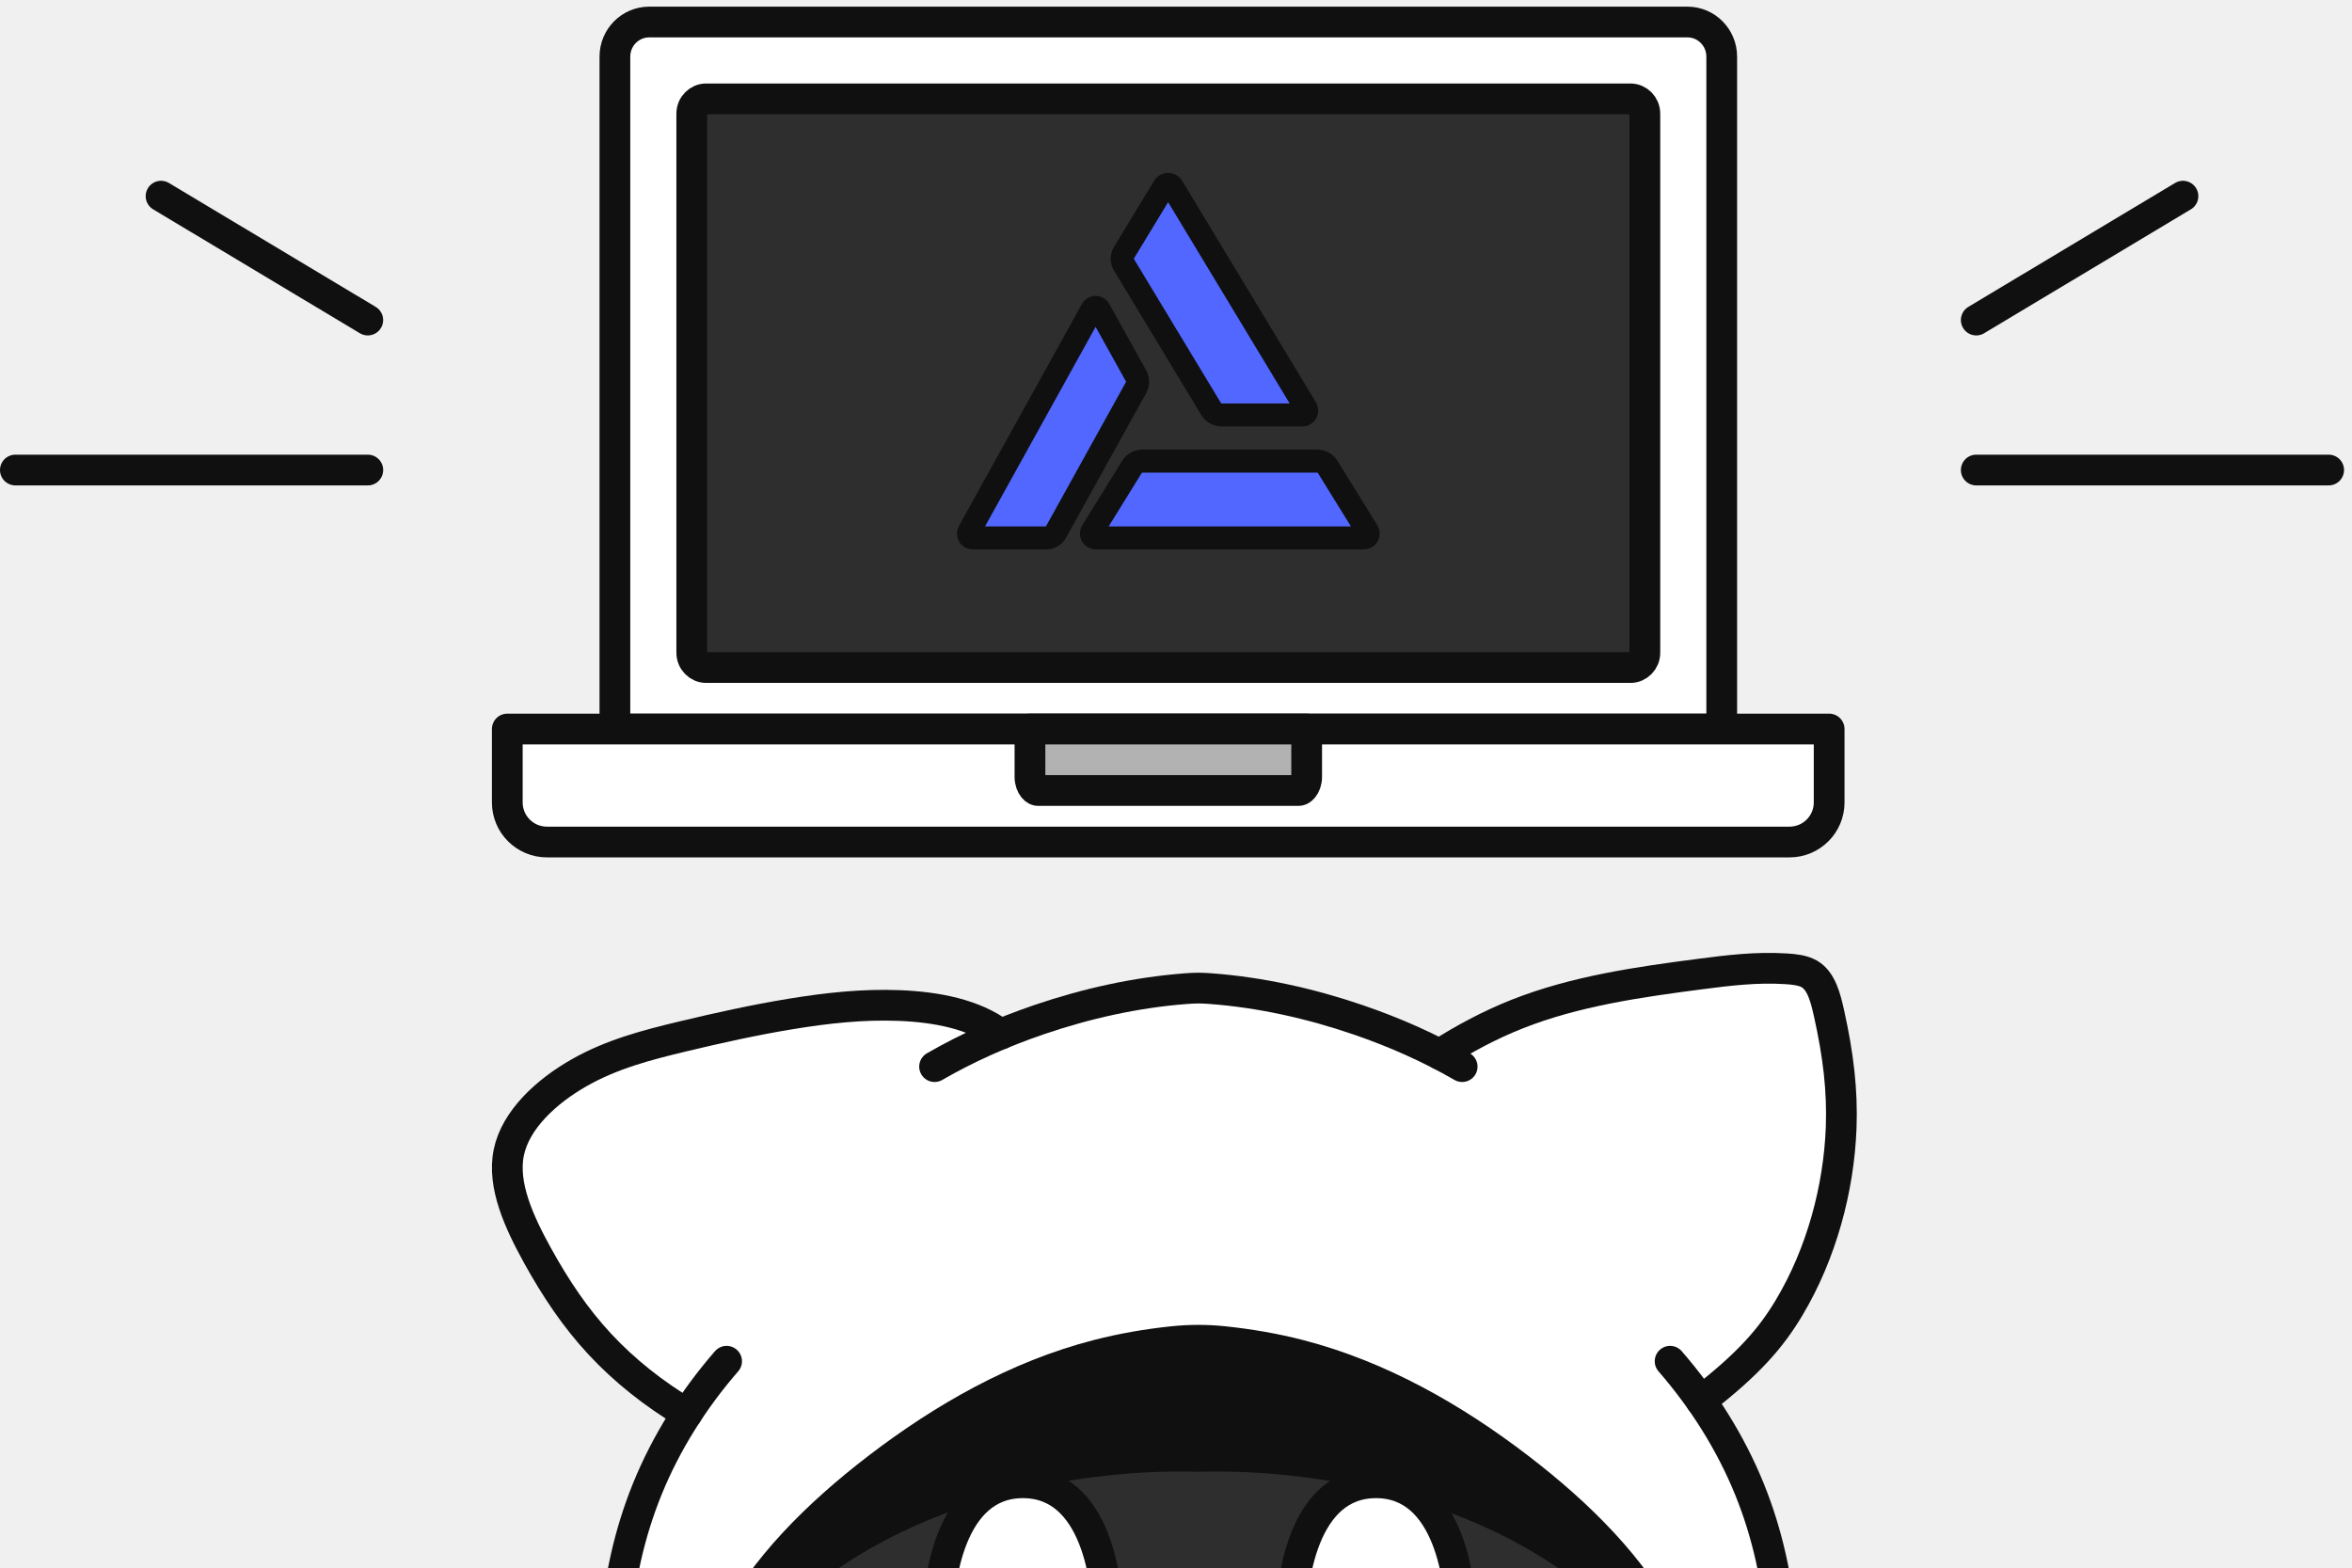
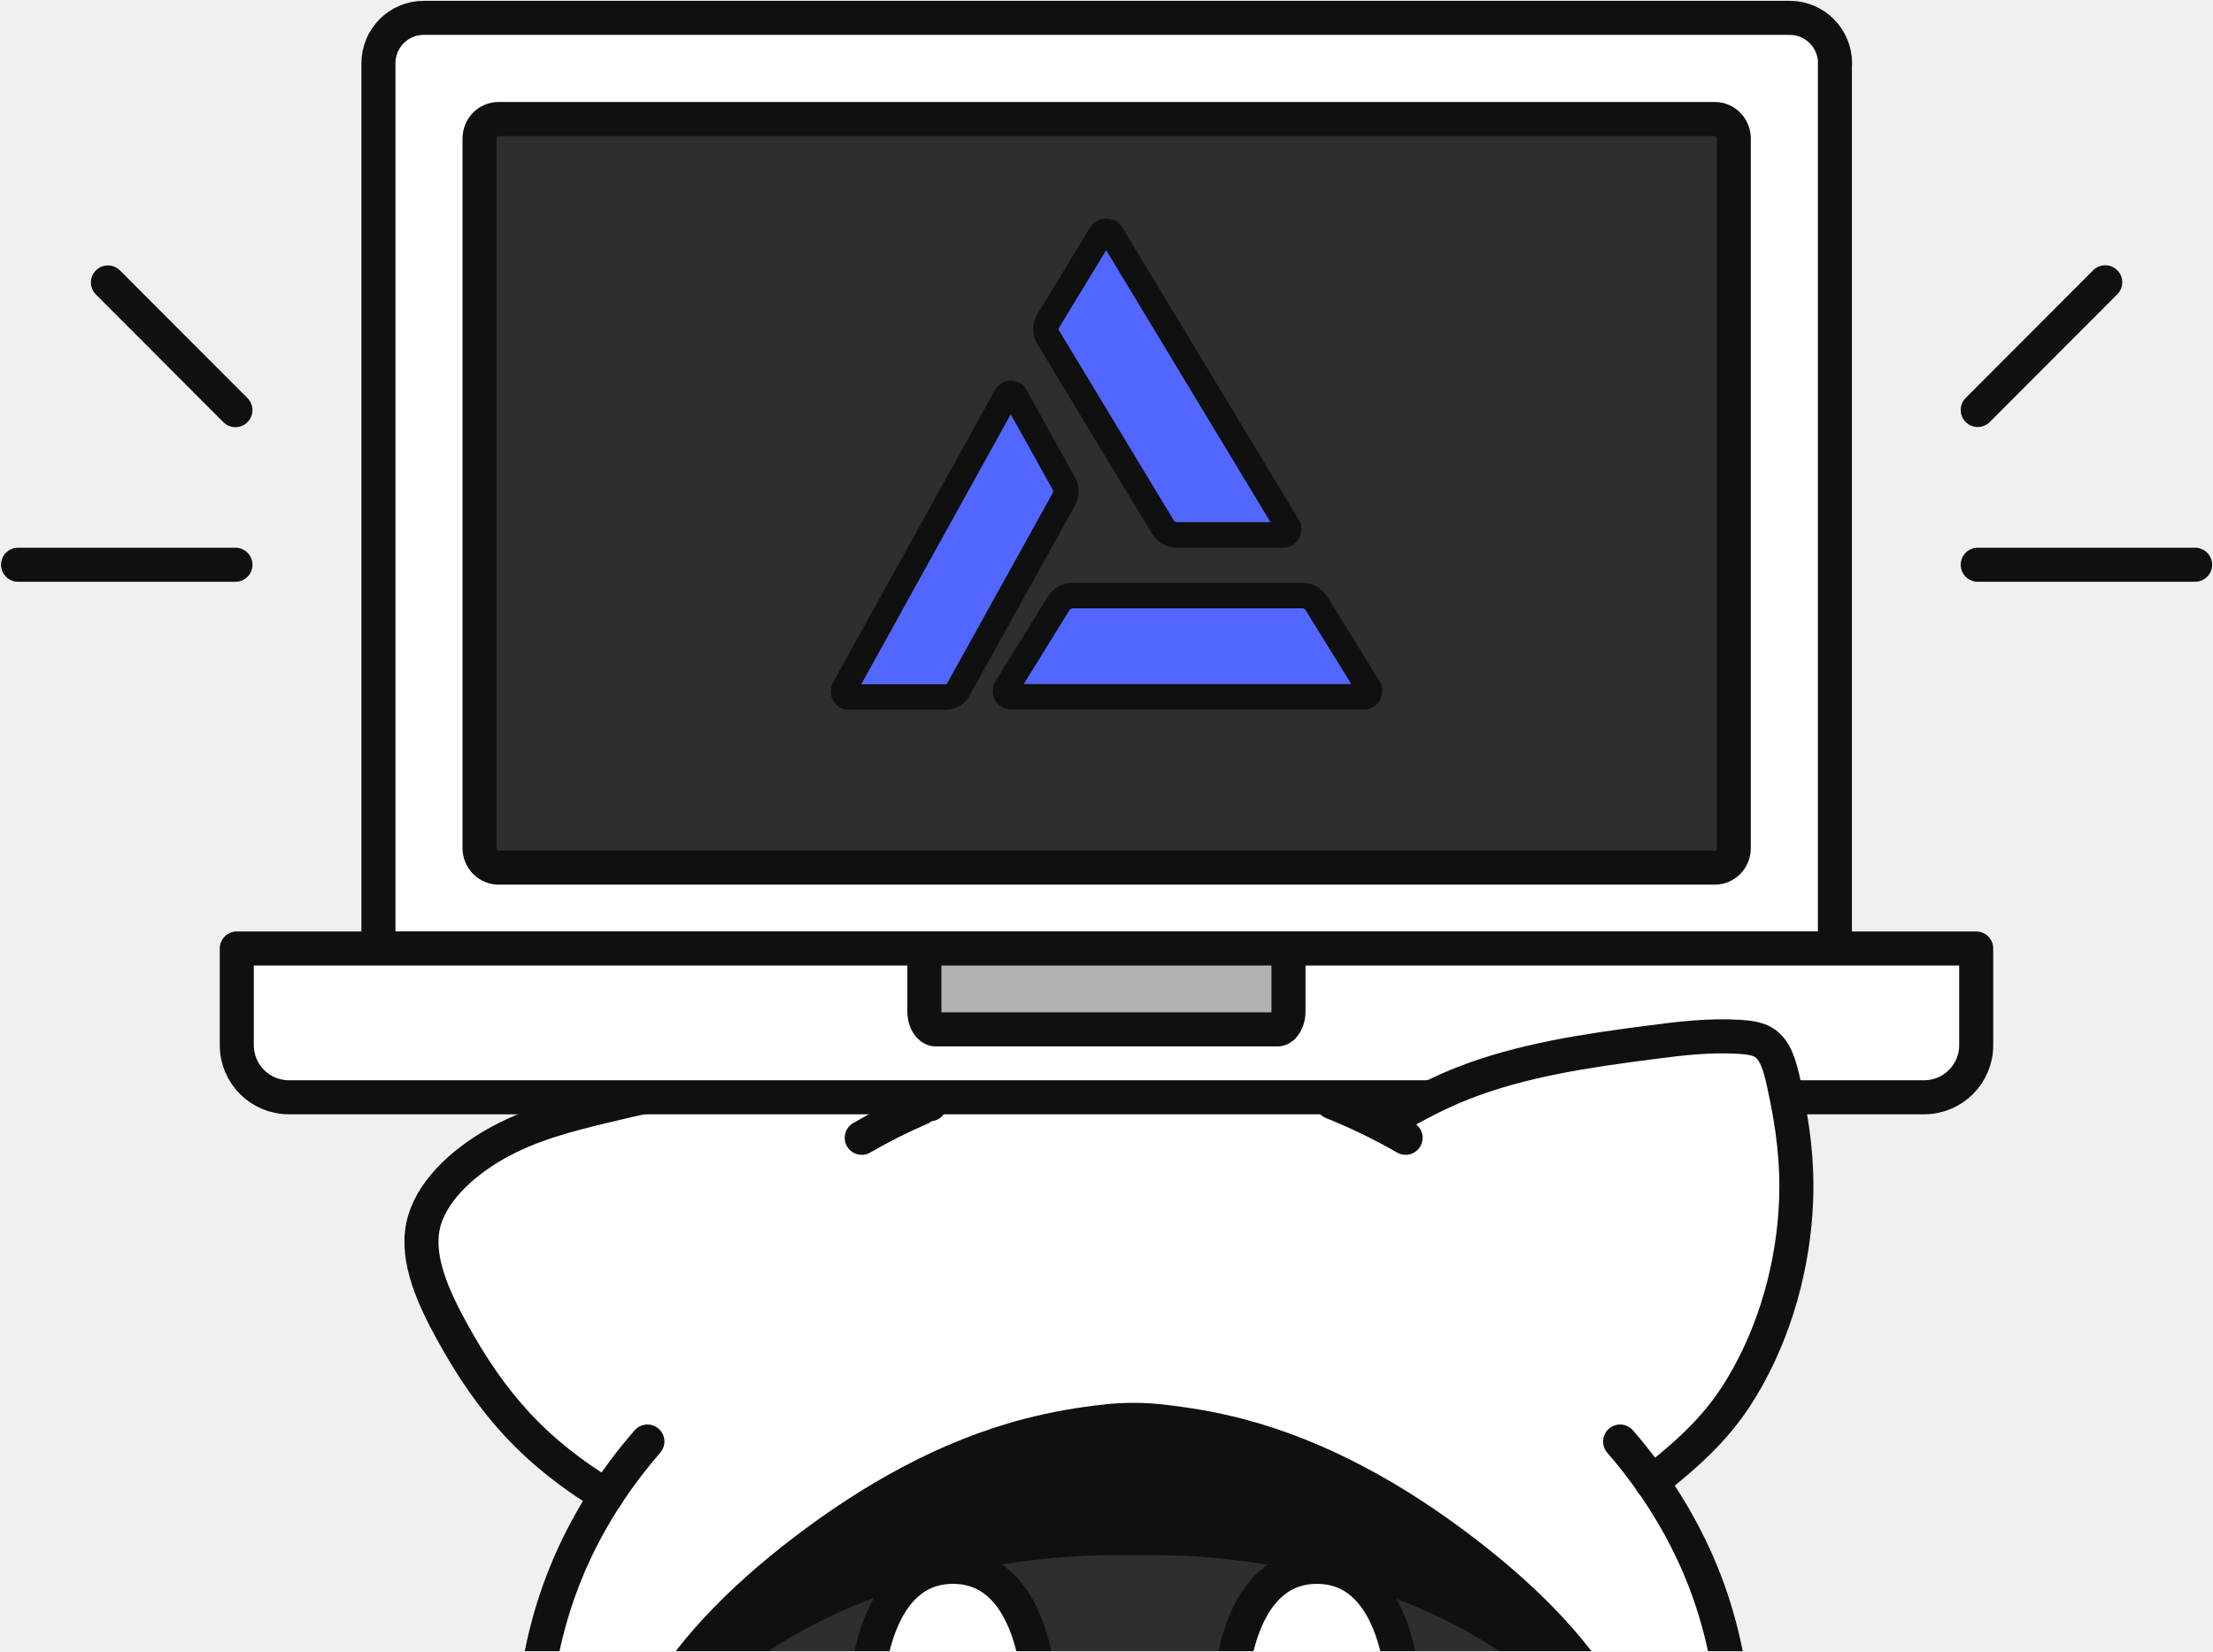
- <svg xmlns="http://www.w3.org/2000/svg" width="153" height="102" viewBox="0 0 153 102" fill="none">
-   <path d="M47.656 106H108.259C106.272 102.05 102.759 98.542 98.807 95.512C94.531 92.233 89.74 89.512 84.547 88.166C82.935 87.748 81.281 87.465 79.619 87.289C78.515 87.173 77.396 87.173 76.292 87.289C74.63 87.462 72.979 87.748 71.364 88.166C66.174 89.508 61.383 92.233 57.104 95.512C53.152 98.542 49.639 102.05 47.652 106H47.656Z" fill="#2E2E2E" stroke="#101010" stroke-width="2" stroke-miterlimit="10" />
-   <path d="M118.981 65.937C118.752 64.907 118.477 63.827 117.704 63.372C117.288 63.13 116.727 63.067 116.18 63.033C114.229 62.914 112.444 63.136 110.627 63.372C106.633 63.891 102.481 64.479 98.699 65.977C96.932 66.678 95.245 67.575 93.647 68.595C91.947 67.718 90.176 66.977 88.348 66.349C85.258 65.293 82.016 64.565 78.773 64.322C78.502 64.302 78.23 64.286 77.958 64.286C77.687 64.286 77.415 64.302 77.143 64.322C73.901 64.568 70.656 65.293 67.569 66.349C66.733 66.635 65.91 66.947 65.099 67.282C63.356 65.98 60.936 65.522 58.541 65.422C56.145 65.322 53.767 65.585 51.411 65.974C49.051 66.362 46.712 66.88 44.397 67.435C42.087 67.99 39.804 68.582 37.669 69.797C35.535 71.013 33.542 72.851 33.101 74.977C32.66 77.103 33.768 79.515 34.964 81.678C36.156 83.837 37.433 85.748 39.028 87.459C40.622 89.173 42.535 90.691 44.69 91.977H44.697C43.681 93.528 42.806 95.173 42.108 96.884C40.929 99.787 40.255 102.89 40.044 105.997H115.869C115.658 102.89 114.984 99.787 113.806 96.884C112.98 94.857 111.908 92.927 110.645 91.13H110.652C113.809 88.694 115.238 86.99 116.377 85.083C118.491 81.552 119.62 77.326 119.768 73.379C119.86 70.95 119.581 68.628 118.981 65.93V65.937Z" fill="white" />
-   <path d="M47.266 88.568C45.121 91.037 43.336 93.854 42.105 96.887C40.926 99.791 40.253 102.894 40.041 106H115.867C115.655 102.894 114.981 99.791 113.803 96.887C112.572 93.854 110.786 91.037 108.642 88.568" stroke="#101010" stroke-width="2" stroke-linecap="round" stroke-linejoin="round" />
-   <path d="M47.656 106H108.259C106.272 102.05 102.759 98.542 98.807 95.512C94.531 92.233 89.74 89.512 84.547 88.166C82.935 87.748 81.281 87.465 79.619 87.289C78.515 87.173 77.396 87.173 76.292 87.289C74.63 87.462 72.979 87.748 71.364 88.166C66.174 89.508 61.383 92.233 57.104 95.512C53.152 98.542 49.639 102.05 47.652 106H47.656Z" fill="#2E2E2E" stroke="#101010" stroke-width="2" stroke-miterlimit="10" />
-   <path d="M44.688 91.98C42.532 90.694 40.62 89.176 39.026 87.462C37.431 85.748 36.154 83.841 34.961 81.681C33.769 79.518 32.658 77.106 33.099 74.98C33.54 72.854 35.533 71.017 37.667 69.801C39.802 68.585 42.084 67.993 44.395 67.439C46.706 66.884 49.048 66.365 51.409 65.977C53.769 65.588 56.143 65.326 58.538 65.425C60.934 65.525 63.354 65.983 65.097 67.286" stroke="#101010" stroke-width="2" stroke-linecap="round" stroke-linejoin="round" />
-   <path d="M93.648 68.595C95.25 67.575 96.936 66.675 98.7 65.977C102.482 64.479 106.635 63.891 110.628 63.372C112.449 63.136 114.234 62.914 116.181 63.033C116.728 63.067 117.289 63.13 117.705 63.372C118.478 63.824 118.753 64.907 118.982 65.937C119.582 68.635 119.861 70.957 119.769 73.385C119.617 77.332 118.492 81.558 116.379 85.09C115.239 86.997 113.811 88.701 110.653 91.136" stroke="#101010" stroke-width="2" stroke-linecap="round" stroke-linejoin="round" />
-   <path d="M95.115 69.399C92.977 68.163 90.705 67.159 88.344 66.352C85.254 65.296 82.012 64.568 78.77 64.326C78.498 64.306 78.226 64.289 77.955 64.289C77.683 64.289 77.411 64.306 77.14 64.326C73.898 64.572 70.652 65.296 67.565 66.352C65.205 67.159 62.933 68.163 60.795 69.399" stroke="#101010" stroke-width="2" stroke-linecap="round" stroke-linejoin="round" />
-   <path d="M78.688 95.748C82.194 95.684 96.68 96.06 106.043 106H108.259C106.272 102.05 102.759 98.542 98.807 95.512C94.531 92.233 89.74 89.512 84.547 88.166C82.935 87.748 81.281 87.465 79.619 87.289C78.515 87.173 77.396 87.173 76.292 87.289C74.63 87.462 72.979 87.748 71.364 88.166C66.174 89.508 61.383 92.233 57.104 95.512C53.152 98.542 49.639 102.05 47.652 106H49.893C59.256 96.06 73.741 95.684 77.248 95.748C77.728 95.757 78.204 95.757 78.684 95.748H78.688Z" fill="#101010" />
-   <path d="M83.987 106H95.037C95.114 102.844 94.264 96.475 89.512 96.475C84.76 96.475 83.909 102.844 83.987 106Z" fill="white" stroke="#101010" stroke-width="2" stroke-miterlimit="10" />
-   <path d="M61.016 106H72.066C72.144 102.844 71.293 96.475 66.541 96.475C61.789 96.475 60.939 102.844 61.016 106Z" fill="white" stroke="#101010" stroke-width="2" stroke-miterlimit="10" />
-   <path d="M112 3.688V47.433H40V3.688C40 2.434 41.005 1.433 42.227 1.433H109.773C110.995 1.433 112 2.434 112 3.688Z" fill="white" stroke="#101010" stroke-width="2" stroke-linecap="round" stroke-linejoin="round" />
-   <path d="M116.41 54.785H35.579C34.153 54.785 33 53.632 33 52.21V47.433H118.988V52.21C118.988 53.632 117.835 54.785 116.41 54.785Z" fill="white" stroke="#101010" stroke-width="2" stroke-linecap="round" stroke-linejoin="round" />
-   <path d="M84.477 51.433H67.523C67.457 51.433 67.345 51.402 67.224 51.252C67.101 51.101 67 50.855 67 50.548V47.433H85V50.548C85 50.854 84.899 51.1 84.776 51.252C84.655 51.402 84.544 51.433 84.477 51.433Z" fill="#B2B2B2" stroke="#101010" stroke-width="2" stroke-linecap="round" stroke-linejoin="round" />
-   <path d="M45.934 6.433H106.066C106.565 6.433 107 6.849 107 7.401V42.464C107 43.016 106.565 43.433 106.066 43.433H45.934C45.435 43.433 45 43.016 45 42.464V7.401C45 6.849 45.435 6.433 45.934 6.433Z" fill="#2E2E2E" stroke="#101010" stroke-width="2" stroke-miterlimit="10" />
-   <path d="M76.25 12.137L84.94 26.53L84.963 26.573C84.985 26.616 85 26.667 85 26.718C85 26.768 84.985 26.812 84.963 26.863C84.94 26.906 84.903 26.942 84.851 26.964C84.806 26.993 84.753 27 84.701 27H79.478C79.336 27 79.202 26.964 79.082 26.899C78.963 26.834 78.865 26.739 78.791 26.624L73.105 17.21C73.037 17.094 73 16.964 73 16.834C73 16.703 73.037 16.573 73.105 16.457L75.727 12.137C75.75 12.094 75.787 12.058 75.839 12.036C75.884 12.014 75.936 12 75.989 12C76.041 12 76.093 12.014 76.138 12.036C76.183 12.065 76.22 12.101 76.25 12.145V12.137Z" fill="#5167FF" stroke="#101010" stroke-width="1.5" stroke-linejoin="round" />
-   <path d="M71.039 20.137C71.06 20.094 71.094 20.058 71.135 20.036C71.176 20.007 71.224 20 71.272 20C71.32 20 71.368 20.015 71.409 20.036C71.451 20.058 71.485 20.094 71.505 20.145L73.904 24.462C73.966 24.578 74 24.708 74 24.838C74 24.969 73.966 25.099 73.904 25.215L68.689 34.624C68.627 34.74 68.538 34.834 68.428 34.899C68.318 34.964 68.195 35 68.065 35H63.281C63.233 35 63.185 34.986 63.137 34.964C63.096 34.935 63.062 34.899 63.034 34.863C63.007 34.819 63 34.769 63 34.718C63 34.667 63.014 34.617 63.041 34.573L63.11 34.45L71.039 20.137Z" fill="#5167FF" stroke="#101010" stroke-width="1.5" stroke-linejoin="round" />
-   <path d="M88.851 34.965C88.806 34.986 88.754 35 88.702 35H71.298C71.246 35 71.194 34.986 71.149 34.965C71.104 34.937 71.067 34.901 71.037 34.859C71.015 34.817 71 34.767 71 34.718C71 34.669 71.015 34.626 71.037 34.577L73.641 30.367C73.708 30.254 73.805 30.162 73.932 30.099C74.051 30.035 74.185 30 74.327 30H85.673C85.815 30 85.949 30.035 86.068 30.099C86.188 30.162 86.285 30.254 86.359 30.367L88.963 34.577C88.993 34.619 89 34.669 89 34.718C89 34.767 88.985 34.81 88.963 34.859C88.94 34.901 88.903 34.937 88.851 34.965Z" fill="#5167FF" stroke="#101010" stroke-width="1.5" stroke-linejoin="round" />
-   <path d="M10.477 12.763L23.924 20.824" stroke="#101010" stroke-width="2" stroke-linecap="round" stroke-linejoin="round" />
-   <path d="M1 30.582H23.926" stroke="#101010" stroke-width="2" stroke-linecap="round" stroke-linejoin="round" />
-   <path d="M142.004 12.763L128.557 20.824" stroke="#101010" stroke-width="2" stroke-linecap="round" stroke-linejoin="round" />
-   <path d="M151.482 30.582H128.557" stroke="#101010" stroke-width="2" stroke-linecap="round" stroke-linejoin="round" />
+ <svg xmlns="http://www.w3.org/2000/svg" width="130" height="97" viewBox="0 0 130 97" fill="none">
+   <g clip-path="url(#clip0_769_3221)">
+     <mask id="mask0_769_3221" style="mask-type:luminance" maskUnits="userSpaceOnUse" x="0" y="0" width="130" height="97">
+       <path d="M130 0H0V97H130V0Z" fill="white" />
+     </mask>
+     <g mask="url(#mask0_769_3221)">
+       <path d="M38.391 100.9H94.801C92.951 97.22 89.681 93.96 86.001 91.14C82.021 88.09 77.561 85.56 72.731 84.3C71.231 83.91 69.691 83.65 68.141 83.48C67.111 83.37 66.071 83.37 65.041 83.48C63.491 83.64 61.961 83.91 60.451 84.3C55.621 85.55 51.161 88.09 47.181 91.14C43.501 93.96 40.231 97.23 38.381 100.9H38.391Z" fill="#2E2E2E" stroke="#101010" stroke-width="2" stroke-miterlimit="10" />
+       <path d="M104.78 63.6C104.57 62.64 104.31 61.64 103.59 61.21C103.2 60.98 102.68 60.93 102.17 60.89C100.35 60.78 98.69 60.99 97 61.21C93.28 61.69 89.42 62.24 85.9 63.63C84.25 64.28 82.69 65.12 81.2 66.07C79.62 65.25 77.97 64.56 76.27 63.98C73.39 63 70.38 62.32 67.36 62.09C67.11 62.07 66.85 62.06 66.6 62.06C66.35 62.06 66.09 62.08 65.84 62.09C62.82 62.32 59.8 62.99 56.93 63.98C56.15 64.25 55.39 64.54 54.63 64.85C53.01 63.64 50.76 63.21 48.53 63.12C46.3 63.03 44.09 63.27 41.89 63.63C39.69 63.99 37.52 64.47 35.36 64.99C33.21 65.51 31.08 66.06 29.1 67.19C27.11 68.32 25.26 70.03 24.85 72.01C24.44 73.99 25.47 76.23 26.58 78.25C27.69 80.26 28.88 82.04 30.36 83.63C31.84 85.23 33.62 86.64 35.63 87.84C34.68 89.28 33.87 90.81 33.22 92.41C32.12 95.11 31.5 98 31.3 100.89H101.88C101.68 98 101.06 95.11 99.96 92.41C99.19 90.52 98.19 88.73 97.02 87.05C99.96 84.78 101.29 83.2 102.35 81.42C104.32 78.13 105.37 74.2 105.51 70.53C105.6 68.27 105.34 66.11 104.78 63.6Z" fill="white" />
+       <path d="M38.391 100.9H94.801C92.951 97.22 89.681 93.96 86.001 91.14C82.021 88.09 77.561 85.56 72.731 84.3C71.231 83.91 69.691 83.65 68.141 83.48C67.111 83.37 66.071 83.37 65.041 83.48C63.491 83.64 61.961 83.91 60.451 84.3C55.621 85.55 51.161 88.09 47.181 91.14C43.501 93.96 40.231 97.23 38.381 100.9H38.391Z" fill="#2E2E2E" stroke="#101010" stroke-width="2" stroke-miterlimit="10" />
+       <path d="M35.63 87.85C33.62 86.65 31.84 85.24 30.36 83.64C28.88 82.04 27.69 80.27 26.58 78.26C25.47 76.25 24.44 74 24.85 72.02C25.26 70.04 27.12 68.33 29.1 67.2C31.09 66.07 33.21 65.52 35.36 65C37.51 64.48 39.69 64 41.89 63.64C44.09 63.28 46.3 63.03 48.53 63.13C50.76 63.22 53.01 63.65 54.63 64.86" stroke="#101010" stroke-width="2" stroke-linecap="round" stroke-linejoin="round" />
+       <path d="M67.281 91.35C70.541 91.29 84.031 91.64 92.741 100.89H94.801C92.951 97.21 89.681 93.95 86.001 91.13C82.021 88.08 77.561 85.55 72.731 84.29C71.231 83.9 69.691 83.64 68.141 83.47C67.111 83.36 66.071 83.36 65.041 83.47C63.491 83.63 61.961 83.9 60.451 84.29C55.621 85.54 51.161 88.08 47.181 91.13C43.501 93.95 40.231 97.22 38.381 100.89H40.471C49.191 91.64 62.671 91.29 65.931 91.35C66.381 91.35 66.821 91.35 67.271 91.35H67.281Z" fill="#101010" />
+       <path d="M72.211 100.9H82.501C82.571 97.96 81.781 92.03 77.361 92.03C72.941 92.03 72.151 97.96 72.221 100.9H72.211Z" fill="white" stroke="#101010" stroke-width="2" stroke-miterlimit="10" />
+       <path d="M50.83 100.9H61.12C61.19 97.96 60.4 92.03 55.98 92.03C51.56 92.03 50.77 97.96 50.84 100.9H50.83Z" fill="white" stroke="#101010" stroke-width="2" stroke-miterlimit="10" />
+       <path d="M107.79 3.73V55.71H22.23V3.73C22.23 2.24 23.421 1.05 24.881 1.05H105.15C106.6 1.05 107.8 2.24 107.8 3.73H107.79Z" fill="white" stroke="#101010" stroke-width="2" stroke-linecap="round" stroke-linejoin="round" />
+       <path d="M113.03 64.45H16.97C15.28 64.45 13.91 63.08 13.91 61.39V55.71H116.09V61.39C116.09 63.08 114.72 64.45 113.03 64.45Z" fill="white" stroke="#101010" stroke-width="2" stroke-linecap="round" stroke-linejoin="round" />
+       <path d="M75.081 60.46H54.931C54.851 60.46 54.721 60.42 54.571 60.25C54.421 60.07 54.301 59.78 54.301 59.41V55.71H75.691V59.41C75.691 59.77 75.571 60.07 75.421 60.25C75.281 60.43 75.141 60.46 75.061 60.46H75.081Z" fill="#B2B2B2" stroke="#101010" stroke-width="2" stroke-linecap="round" stroke-linejoin="round" />
+       <path d="M29.28 6.99H100.74C101.33 6.99 101.85 7.49 101.85 8.14V49.81C101.85 50.47 101.33 50.96 100.74 50.96H29.28C28.69 50.96 28.17 50.46 28.17 49.81V8.14C28.17 7.48 28.69 6.99 29.28 6.99Z" fill="#2E2E2E" stroke="#101010" stroke-width="2" stroke-miterlimit="10" />
+       <path d="M65.299 13.77L75.629 30.87L75.659 30.92C75.689 30.97 75.7 31.03 75.7 31.09C75.7 31.15 75.68 31.2 75.659 31.26C75.629 31.31 75.59 31.35 75.529 31.38C75.48 31.41 75.409 31.42 75.35 31.42H69.139C68.969 31.42 68.809 31.38 68.669 31.3C68.529 31.22 68.409 31.11 68.32 30.97L61.559 19.78C61.48 19.64 61.44 19.49 61.44 19.33C61.44 19.17 61.48 19.02 61.559 18.88L64.68 13.75C64.71 13.7 64.749 13.66 64.809 13.63C64.859 13.6 64.93 13.59 64.99 13.59C65.049 13.59 65.109 13.61 65.169 13.63C65.219 13.66 65.269 13.71 65.299 13.76V13.77Z" fill="#5167FF" stroke="#101010" stroke-width="1.5" stroke-linejoin="round" />
+       <path d="M59.111 23.27C59.131 23.22 59.181 23.18 59.221 23.15C59.271 23.12 59.331 23.11 59.381 23.11C59.431 23.11 59.491 23.13 59.541 23.15C59.591 23.18 59.631 23.22 59.651 23.28L62.501 28.41C62.571 28.55 62.611 28.7 62.611 28.86C62.611 29.02 62.571 29.17 62.501 29.31L56.301 40.49C56.231 40.63 56.121 40.74 55.991 40.82C55.861 40.9 55.711 40.94 55.561 40.94H49.881C49.821 40.94 49.771 40.92 49.711 40.9C49.661 40.87 49.621 40.82 49.591 40.78C49.561 40.73 49.551 40.67 49.551 40.61C49.551 40.55 49.571 40.49 49.601 40.44L49.681 40.29L59.101 23.28L59.111 23.27Z" fill="#5167FF" stroke="#101010" stroke-width="1.5" stroke-linejoin="round" />
+       <path d="M80.28 40.89C80.23 40.92 80.16 40.93 80.1 40.93H59.42C59.36 40.93 59.3 40.91 59.24 40.89C59.19 40.86 59.14 40.81 59.11 40.76C59.08 40.71 59.07 40.65 59.07 40.59C59.07 40.53 59.09 40.48 59.11 40.42L62.2 35.42C62.28 35.29 62.4 35.18 62.55 35.1C62.69 35.02 62.85 34.98 63.02 34.98H76.5C76.67 34.98 76.83 35.02 76.97 35.1C77.11 35.18 77.23 35.28 77.32 35.42L80.41 40.42C80.45 40.47 80.45 40.53 80.45 40.59C80.45 40.65 80.43 40.7 80.41 40.76C80.38 40.81 80.34 40.85 80.28 40.89Z" fill="#5167FF" stroke="#101010" stroke-width="1.5" stroke-linejoin="round" />
+       <path d="M81.199 66.08C82.689 65.13 84.259 64.29 85.899 63.64C89.419 62.25 93.289 61.7 96.999 61.22C98.699 61 100.359 60.79 102.169 60.9C102.679 60.93 103.199 60.99 103.589 61.22C104.309 61.64 104.569 62.65 104.779 63.61C105.339 66.12 105.599 68.28 105.509 70.54C105.369 74.21 104.319 78.15 102.349 81.43C101.289 83.2 99.959 84.79 97.019 87.06" fill="white" />
+       <path d="M81.199 66.08C82.689 65.13 84.259 64.29 85.899 63.64C89.419 62.25 93.289 61.7 96.999 61.22C98.699 61 100.359 60.79 102.169 60.9C102.679 60.93 103.199 60.99 103.589 61.22C104.309 61.64 104.569 62.65 104.779 63.61C105.339 66.12 105.599 68.28 105.509 70.54C105.369 74.21 104.319 78.15 102.349 81.43C101.289 83.2 99.959 84.79 97.019 87.06" stroke="#101010" stroke-width="2" stroke-linecap="round" stroke-linejoin="round" />
+       <path d="M38.031 84.67C36.031 86.97 34.37 89.59 33.23 92.41C32.13 95.11 31.511 98 31.311 100.89H101.891C101.691 98 101.071 95.11 99.971 92.41C98.821 89.59 97.16 86.96 95.171 84.67" stroke="#101010" stroke-width="2" stroke-linecap="round" stroke-linejoin="round" />
+       <path d="M54.081 65.09C52.891 65.6 51.741 66.18 50.621 66.83" stroke="#101010" stroke-width="2" stroke-linecap="round" stroke-linejoin="round" />
+       <path d="M82.57 66.83C81.19 66.03 79.75 65.34 78.26 64.74" stroke="#101010" stroke-width="2" stroke-linecap="round" stroke-linejoin="round" />
+       <path d="M13.83 24.09L6.34 16.59" stroke="#101010" stroke-width="2" stroke-linecap="round" stroke-linejoin="round" />
+       <path d="M13.831 33.17H1.061" stroke="#101010" stroke-width="2" stroke-linecap="round" stroke-linejoin="round" />
+       <path d="M123.67 16.58L116.18 24.08" stroke="#101010" stroke-width="2" stroke-linecap="round" stroke-linejoin="round" />
+       <path d="M128.95 33.17H116.18" stroke="#101010" stroke-width="2" stroke-linecap="round" stroke-linejoin="round" />
+     </g>
+   </g>
+   <defs>
+     <clipPath id="clip0_769_3221">
+       <rect width="130" height="97" fill="white" />
+     </clipPath>
+   </defs>
</svg>
